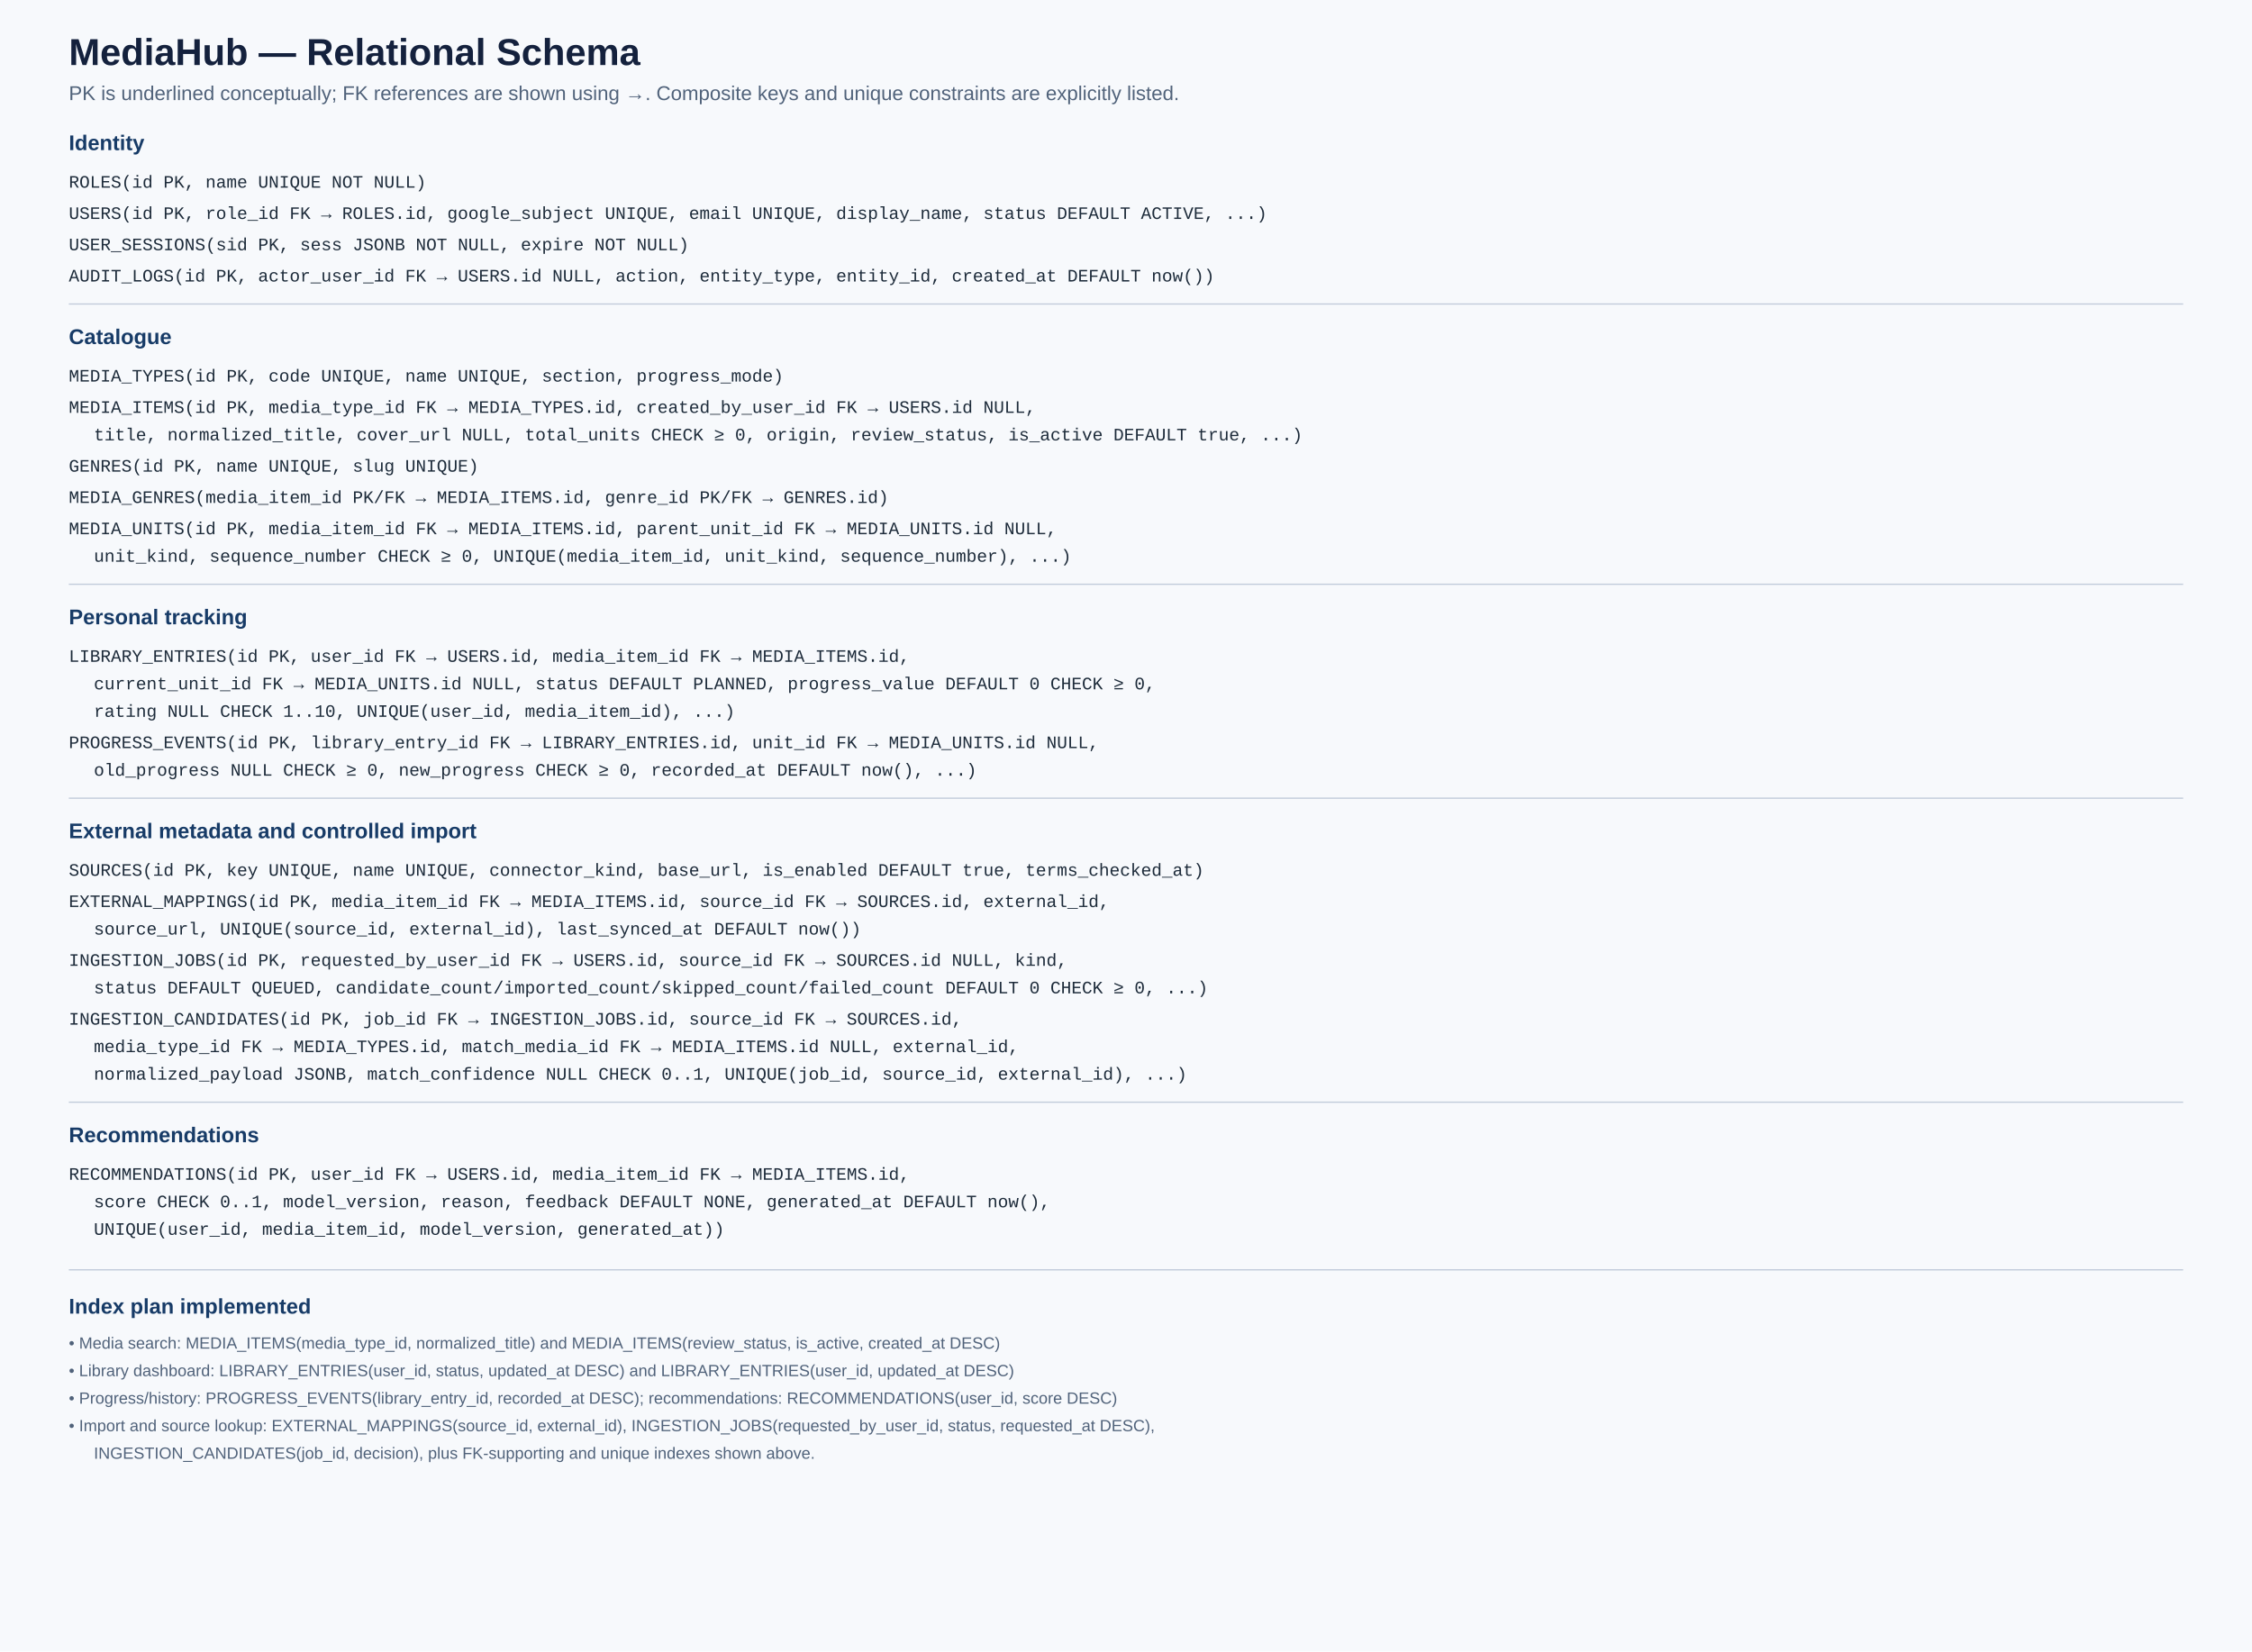
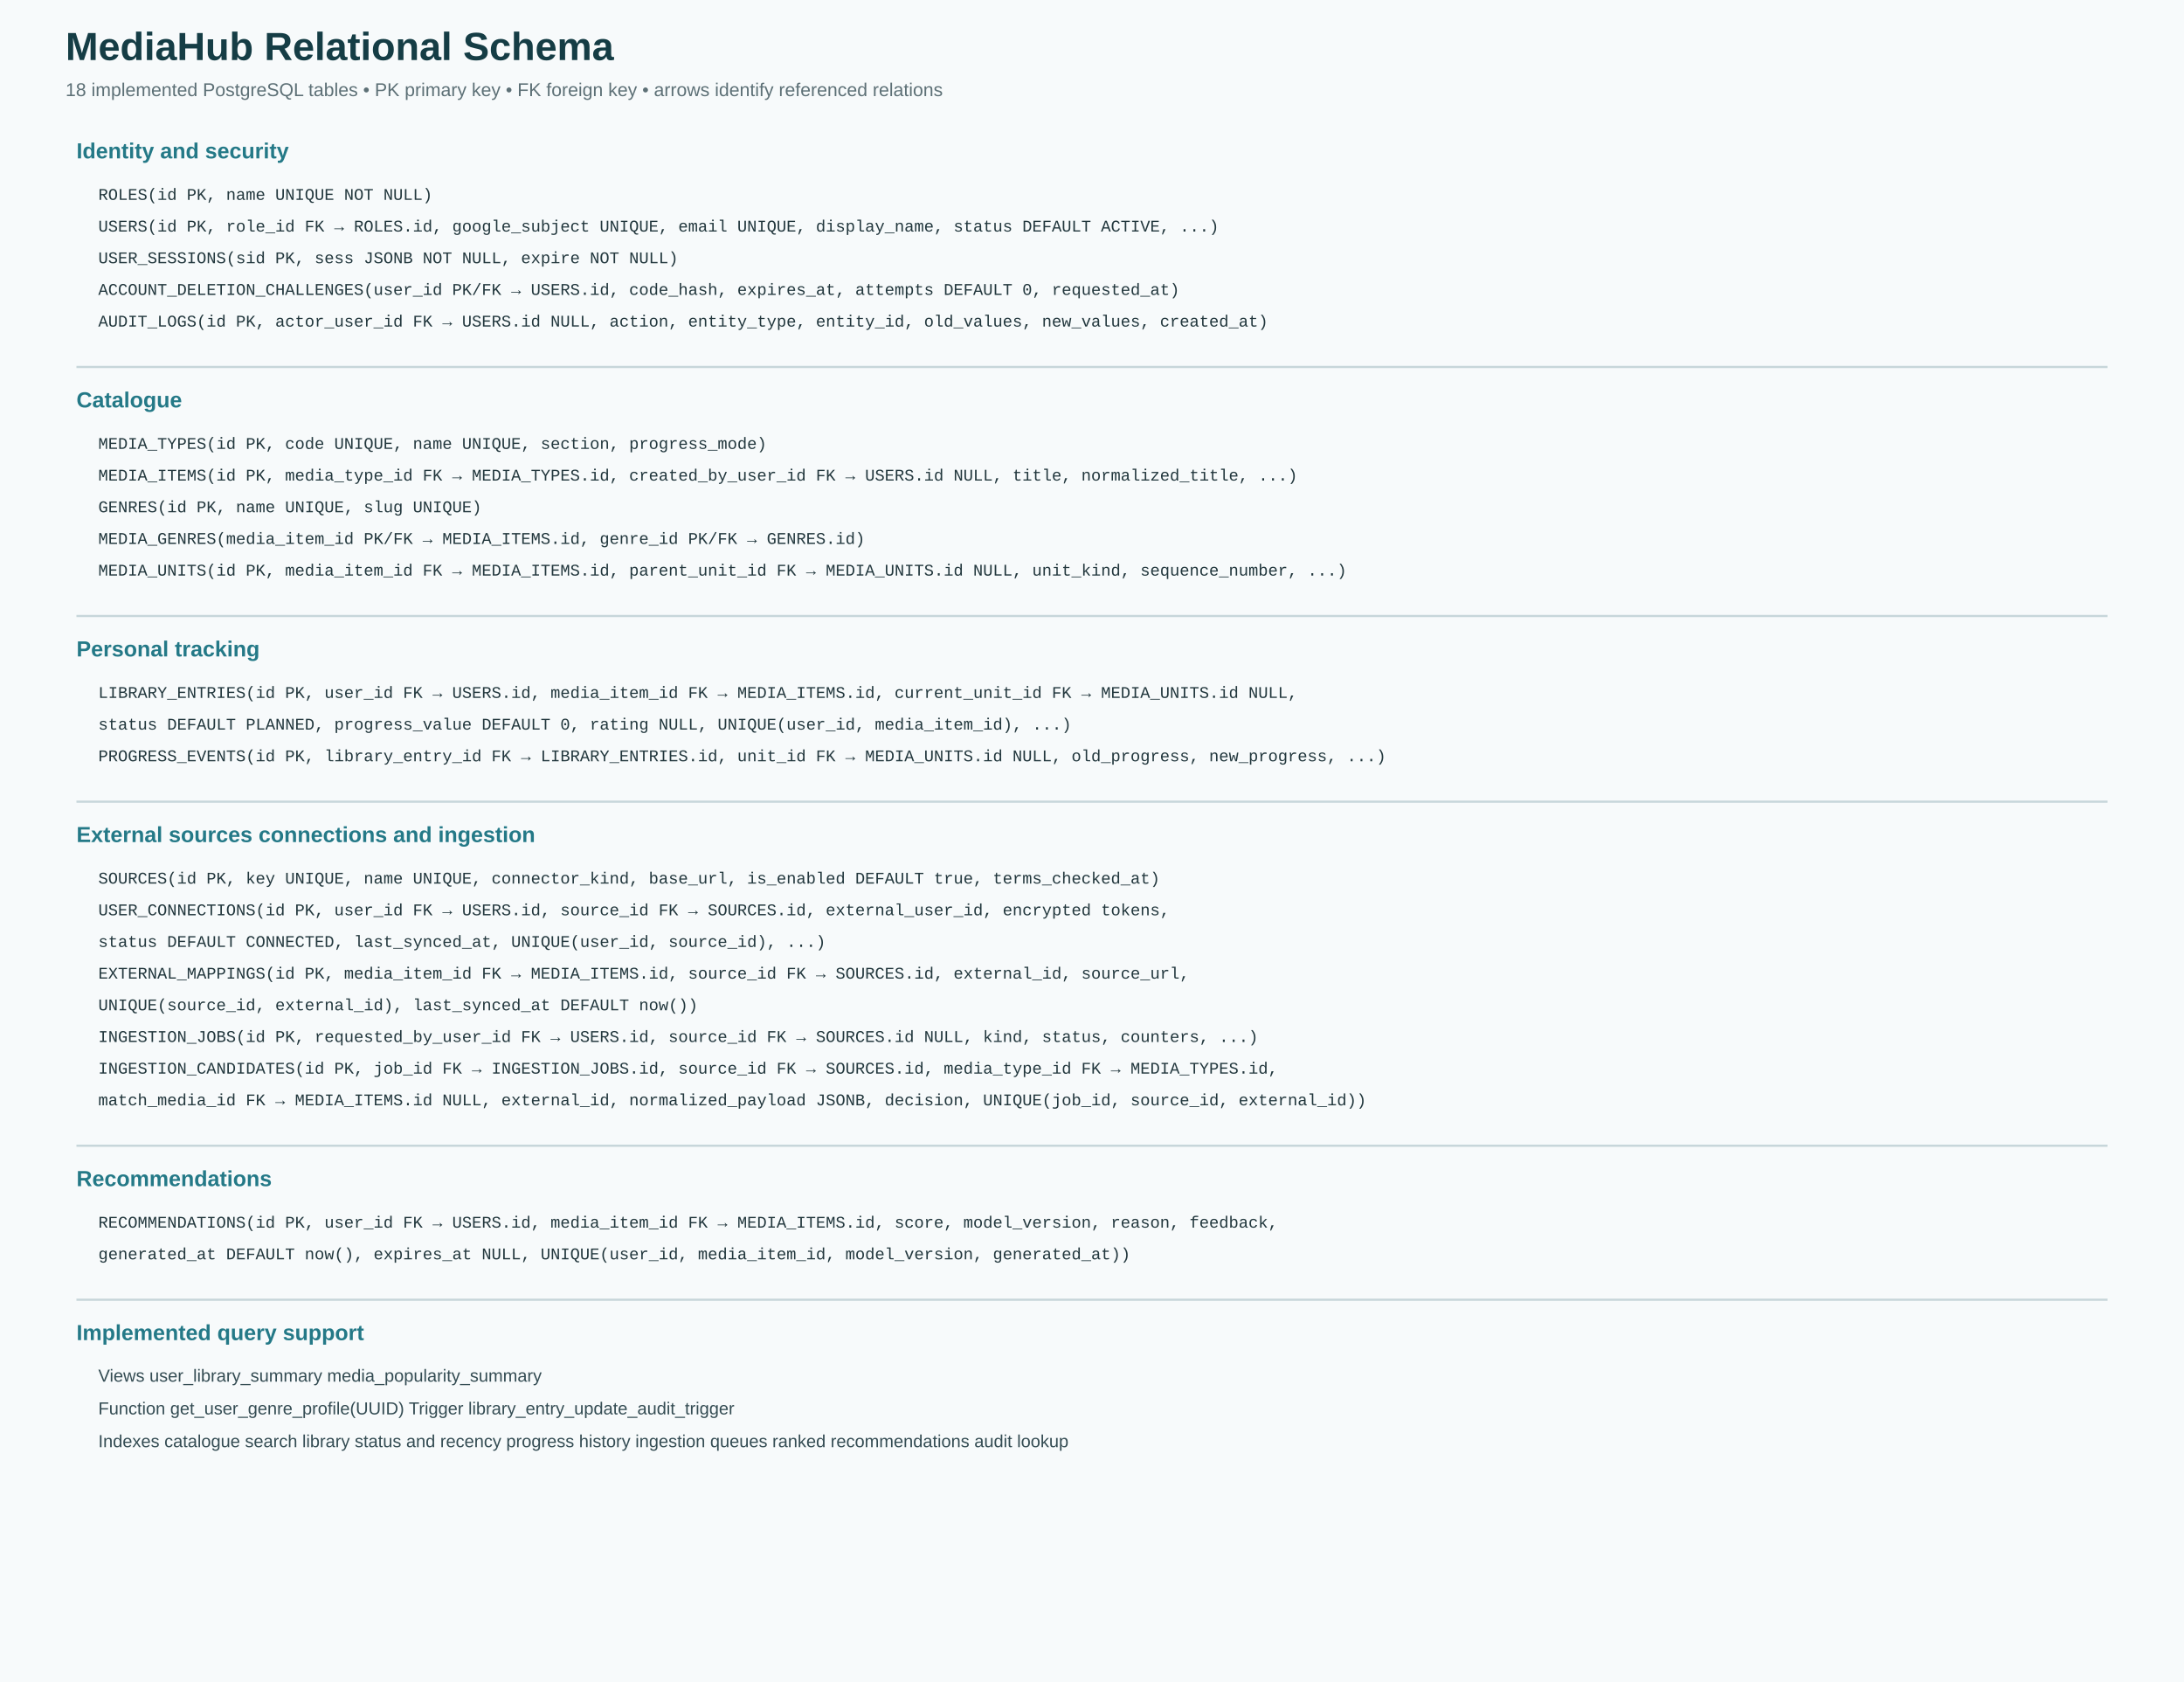
- <svg xmlns="http://www.w3.org/2000/svg" width="1800" height="1320" viewBox="0 0 1800 1320" role="img" aria-labelledby="title desc">
-   <style>.bg{fill:#f7f9fc}.h{font:700 30px Arial;fill:#14213d}.s{font:16px Arial;fill:#50627a}.t{font:700 17px Arial;fill:#173b67}.x{font:14px 'Courier New',monospace;fill:#1d2b3a}.note{font:13px Arial;fill:#50627a}.line{stroke:#c1cbda}</style>
-   <rect class="bg" width="1800" height="1320" />
-   <text x="55" y="52" class="h">MediaHub — Relational Schema</text>
-   <text x="55" y="80" class="s">PK is underlined conceptually; FK references are shown using →. Composite keys and unique constraints are explicitly listed.</text>
-   <g transform="translate(55 120)">
-     <text class="t" x="0" y="0">Identity</text>
-     <text class="x" x="0" y="30">ROLES(id PK, name UNIQUE NOT NULL)</text>
-     <text class="x" x="0" y="55">USERS(id PK, role_id FK → ROLES.id, google_subject UNIQUE, email UNIQUE, display_name, status DEFAULT ACTIVE, ...)</text>
-     <text class="x" x="0" y="80">USER_SESSIONS(sid PK, sess JSONB NOT NULL, expire NOT NULL)</text>
-     <text class="x" x="0" y="105">AUDIT_LOGS(id PK, actor_user_id FK → USERS.id NULL, action, entity_type, entity_id, created_at DEFAULT now())</text>
-     <line class="line" x1="0" y1="123" x2="1690" y2="123" />
-     <text class="t" x="0" y="155">Catalogue</text>
-     <text class="x" x="0" y="185">MEDIA_TYPES(id PK, code UNIQUE, name UNIQUE, section, progress_mode)</text>
-     <text class="x" x="0" y="210">MEDIA_ITEMS(id PK, media_type_id FK → MEDIA_TYPES.id, created_by_user_id FK → USERS.id NULL,</text>
-     <text class="x" x="20" y="232">title, normalized_title, cover_url NULL, total_units CHECK ≥ 0, origin, review_status, is_active DEFAULT true, ...)</text>
-     <text class="x" x="0" y="257">GENRES(id PK, name UNIQUE, slug UNIQUE)</text>
-     <text class="x" x="0" y="282">MEDIA_GENRES(media_item_id PK/FK → MEDIA_ITEMS.id, genre_id PK/FK → GENRES.id)</text>
-     <text class="x" x="0" y="307">MEDIA_UNITS(id PK, media_item_id FK → MEDIA_ITEMS.id, parent_unit_id FK → MEDIA_UNITS.id NULL,</text>
-     <text class="x" x="20" y="329">unit_kind, sequence_number CHECK ≥ 0, UNIQUE(media_item_id, unit_kind, sequence_number), ...)</text>
-     <line class="line" x1="0" y1="347" x2="1690" y2="347" />
-     <text class="t" x="0" y="379">Personal tracking</text>
-     <text class="x" x="0" y="409">LIBRARY_ENTRIES(id PK, user_id FK → USERS.id, media_item_id FK → MEDIA_ITEMS.id,</text>
-     <text class="x" x="20" y="431">current_unit_id FK → MEDIA_UNITS.id NULL, status DEFAULT PLANNED, progress_value DEFAULT 0 CHECK ≥ 0,</text>
-     <text class="x" x="20" y="453">rating NULL CHECK 1..10, UNIQUE(user_id, media_item_id), ...)</text>
-     <text class="x" x="0" y="478">PROGRESS_EVENTS(id PK, library_entry_id FK → LIBRARY_ENTRIES.id, unit_id FK → MEDIA_UNITS.id NULL,</text>
-     <text class="x" x="20" y="500">old_progress NULL CHECK ≥ 0, new_progress CHECK ≥ 0, recorded_at DEFAULT now(), ...)</text>
-     <line class="line" x1="0" y1="518" x2="1690" y2="518" />
-     <text class="t" x="0" y="550">External metadata and controlled import</text>
-     <text class="x" x="0" y="580">SOURCES(id PK, key UNIQUE, name UNIQUE, connector_kind, base_url, is_enabled DEFAULT true, terms_checked_at)</text>
-     <text class="x" x="0" y="605">EXTERNAL_MAPPINGS(id PK, media_item_id FK → MEDIA_ITEMS.id, source_id FK → SOURCES.id, external_id,</text>
-     <text class="x" x="20" y="627">source_url, UNIQUE(source_id, external_id), last_synced_at DEFAULT now())</text>
-     <text class="x" x="0" y="652">INGESTION_JOBS(id PK, requested_by_user_id FK → USERS.id, source_id FK → SOURCES.id NULL, kind,</text>
-     <text class="x" x="20" y="674">status DEFAULT QUEUED, candidate_count/imported_count/skipped_count/failed_count DEFAULT 0 CHECK ≥ 0, ...)</text>
-     <text class="x" x="0" y="699">INGESTION_CANDIDATES(id PK, job_id FK → INGESTION_JOBS.id, source_id FK → SOURCES.id,</text>
-     <text class="x" x="20" y="721">media_type_id FK → MEDIA_TYPES.id, match_media_id FK → MEDIA_ITEMS.id NULL, external_id,</text>
-     <text class="x" x="20" y="743">normalized_payload JSONB, match_confidence NULL CHECK 0..1, UNIQUE(job_id, source_id, external_id), ...)</text>
-     <line class="line" x1="0" y1="761" x2="1690" y2="761" />
-     <text class="t" x="0" y="793">Recommendations</text>
-     <text class="x" x="0" y="823">RECOMMENDATIONS(id PK, user_id FK → USERS.id, media_item_id FK → MEDIA_ITEMS.id,</text>
-     <text class="x" x="20" y="845">score CHECK 0..1, model_version, reason, feedback DEFAULT NONE, generated_at DEFAULT now(),</text>
-     <text class="x" x="20" y="867">UNIQUE(user_id, media_item_id, model_version, generated_at))</text>
-     <line class="line" x1="0" y1="895" x2="1690" y2="895" />
-     <text class="t" x="0" y="930">Index plan implemented</text>
-     <text class="note" x="0" y="958">• Media search: MEDIA_ITEMS(media_type_id, normalized_title) and MEDIA_ITEMS(review_status, is_active, created_at DESC)</text>
-     <text class="note" x="0" y="980">• Library dashboard: LIBRARY_ENTRIES(user_id, status, updated_at DESC) and LIBRARY_ENTRIES(user_id, updated_at DESC)</text>
-     <text class="note" x="0" y="1002">• Progress/history: PROGRESS_EVENTS(library_entry_id, recorded_at DESC); recommendations: RECOMMENDATIONS(user_id, score DESC)</text>
-     <text class="note" x="0" y="1024">• Import and source lookup: EXTERNAL_MAPPINGS(source_id, external_id), INGESTION_JOBS(requested_by_user_id, status, requested_at DESC),</text>
-     <text class="note" x="20" y="1046">INGESTION_CANDIDATES(job_id, decision), plus FK-supporting and unique indexes shown above.</text>
-   </g>
+ <svg xmlns="http://www.w3.org/2000/svg" width="2000" height="1540" viewBox="0 0 2000 1540" role="img" aria-labelledby="title desc">
+   <style>.bg{fill:#f7fafb}.title{font:700 36px Arial;fill:#153d45}.subtitle{font:17px Arial;fill:#5d7076}.sectionTitle{font:700 20px Arial;fill:#247987}.schema{font:15px 'Courier New',monospace;fill:#22373d}.note{font:16px Arial;fill:#344c53}.rule{stroke:#c7d6da;stroke-width:2}</style>
+   <rect class="bg" width="2000" height="1540" />
+   <text x="60" y="55" class="title" text-anchor="start">MediaHub Relational Schema</text>
+   <text x="60" y="88" class="subtitle" text-anchor="start">18 implemented PostgreSQL tables • PK primary key • FK foreign key • arrows identify referenced relations</text>
+   <text x="70" y="145" class="sectionTitle" text-anchor="start">Identity and security</text>
+   <text x="90" y="183" class="schema" text-anchor="start">ROLES(id PK, name UNIQUE NOT NULL)</text>
+   <text x="90" y="212" class="schema" text-anchor="start">USERS(id PK, role_id FK → ROLES.id, google_subject UNIQUE, email UNIQUE, display_name, status DEFAULT ACTIVE, ...)</text>
+   <text x="90" y="241" class="schema" text-anchor="start">USER_SESSIONS(sid PK, sess JSONB NOT NULL, expire NOT NULL)</text>
+   <text x="90" y="270" class="schema" text-anchor="start">ACCOUNT_DELETION_CHALLENGES(user_id PK/FK → USERS.id, code_hash, expires_at, attempts DEFAULT 0, requested_at)</text>
+   <text x="90" y="299" class="schema" text-anchor="start">AUDIT_LOGS(id PK, actor_user_id FK → USERS.id NULL, action, entity_type, entity_id, old_values, new_values, created_at)</text>
+   <line x1="70" y1="336" x2="1930" y2="336" class="rule" />
+   <text x="70" y="373" class="sectionTitle" text-anchor="start">Catalogue</text>
+   <text x="90" y="411" class="schema" text-anchor="start">MEDIA_TYPES(id PK, code UNIQUE, name UNIQUE, section, progress_mode)</text>
+   <text x="90" y="440" class="schema" text-anchor="start">MEDIA_ITEMS(id PK, media_type_id FK → MEDIA_TYPES.id, created_by_user_id FK → USERS.id NULL, title, normalized_title, ...)</text>
+   <text x="90" y="469" class="schema" text-anchor="start">GENRES(id PK, name UNIQUE, slug UNIQUE)</text>
+   <text x="90" y="498" class="schema" text-anchor="start">MEDIA_GENRES(media_item_id PK/FK → MEDIA_ITEMS.id, genre_id PK/FK → GENRES.id)</text>
+   <text x="90" y="527" class="schema" text-anchor="start">MEDIA_UNITS(id PK, media_item_id FK → MEDIA_ITEMS.id, parent_unit_id FK → MEDIA_UNITS.id NULL, unit_kind, sequence_number, ...)</text>
+   <line x1="70" y1="564" x2="1930" y2="564" class="rule" />
+   <text x="70" y="601" class="sectionTitle" text-anchor="start">Personal tracking</text>
+   <text x="90" y="639" class="schema" text-anchor="start">LIBRARY_ENTRIES(id PK, user_id FK → USERS.id, media_item_id FK → MEDIA_ITEMS.id, current_unit_id FK → MEDIA_UNITS.id NULL,</text>
+   <text x="90" y="668" class="schema" text-anchor="start">    status DEFAULT PLANNED, progress_value DEFAULT 0, rating NULL, UNIQUE(user_id, media_item_id), ...)</text>
+   <text x="90" y="697" class="schema" text-anchor="start">PROGRESS_EVENTS(id PK, library_entry_id FK → LIBRARY_ENTRIES.id, unit_id FK → MEDIA_UNITS.id NULL, old_progress, new_progress, ...)</text>
+   <line x1="70" y1="734" x2="1930" y2="734" class="rule" />
+   <text x="70" y="771" class="sectionTitle" text-anchor="start">External sources connections and ingestion</text>
+   <text x="90" y="809" class="schema" text-anchor="start">SOURCES(id PK, key UNIQUE, name UNIQUE, connector_kind, base_url, is_enabled DEFAULT true, terms_checked_at)</text>
+   <text x="90" y="838" class="schema" text-anchor="start">USER_CONNECTIONS(id PK, user_id FK → USERS.id, source_id FK → SOURCES.id, external_user_id, encrypted tokens,</text>
+   <text x="90" y="867" class="schema" text-anchor="start">    status DEFAULT CONNECTED, last_synced_at, UNIQUE(user_id, source_id), ...)</text>
+   <text x="90" y="896" class="schema" text-anchor="start">EXTERNAL_MAPPINGS(id PK, media_item_id FK → MEDIA_ITEMS.id, source_id FK → SOURCES.id, external_id, source_url,</text>
+   <text x="90" y="925" class="schema" text-anchor="start">    UNIQUE(source_id, external_id), last_synced_at DEFAULT now())</text>
+   <text x="90" y="954" class="schema" text-anchor="start">INGESTION_JOBS(id PK, requested_by_user_id FK → USERS.id, source_id FK → SOURCES.id NULL, kind, status, counters, ...)</text>
+   <text x="90" y="983" class="schema" text-anchor="start">INGESTION_CANDIDATES(id PK, job_id FK → INGESTION_JOBS.id, source_id FK → SOURCES.id, media_type_id FK → MEDIA_TYPES.id,</text>
+   <text x="90" y="1012" class="schema" text-anchor="start">    match_media_id FK → MEDIA_ITEMS.id NULL, external_id, normalized_payload JSONB, decision, UNIQUE(job_id, source_id, external_id))</text>
+   <line x1="70" y1="1049" x2="1930" y2="1049" class="rule" />
+   <text x="70" y="1086" class="sectionTitle" text-anchor="start">Recommendations</text>
+   <text x="90" y="1124" class="schema" text-anchor="start">RECOMMENDATIONS(id PK, user_id FK → USERS.id, media_item_id FK → MEDIA_ITEMS.id, score, model_version, reason, feedback,</text>
+   <text x="90" y="1153" class="schema" text-anchor="start">    generated_at DEFAULT now(), expires_at NULL, UNIQUE(user_id, media_item_id, model_version, generated_at))</text>
+   <line x1="70" y1="1190" x2="1930" y2="1190" class="rule" />
+   <text x="70" y="1227" class="sectionTitle" text-anchor="start">Implemented query support</text>
+   <text x="90" y="1265" class="note" text-anchor="start">Views  user_library_summary   media_popularity_summary</text>
+   <text x="90" y="1295" class="note" text-anchor="start">Function  get_user_genre_profile(UUID)   Trigger  library_entry_update_audit_trigger</text>
+   <text x="90" y="1325" class="note" text-anchor="start">Indexes  catalogue search   library status and recency   progress history   ingestion queues   ranked recommendations   audit lookup</text>
</svg>
